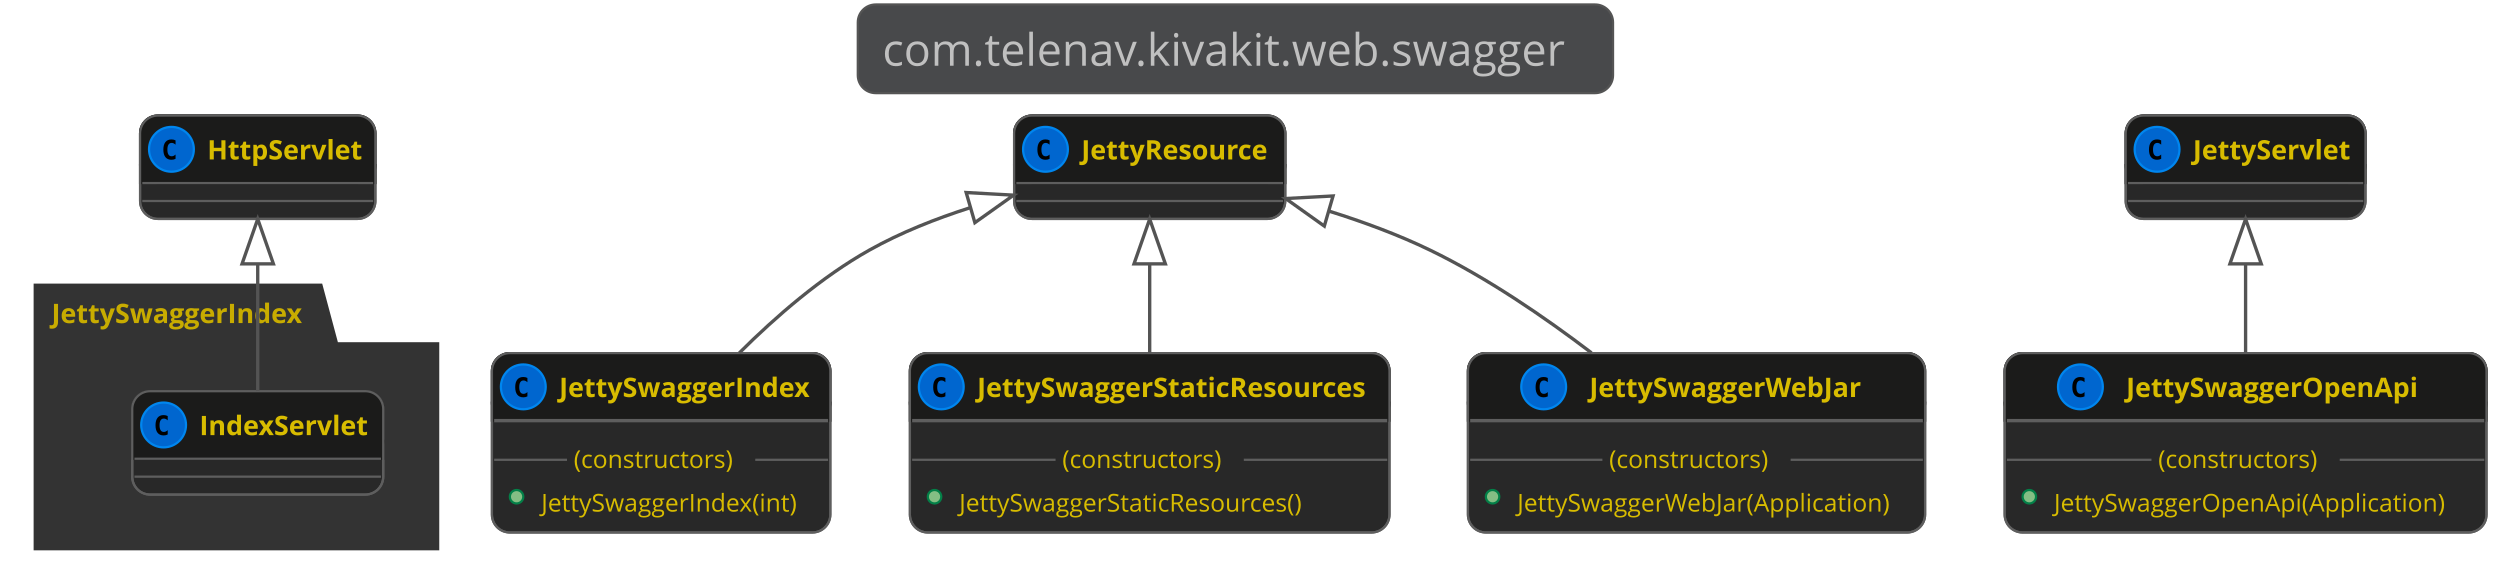
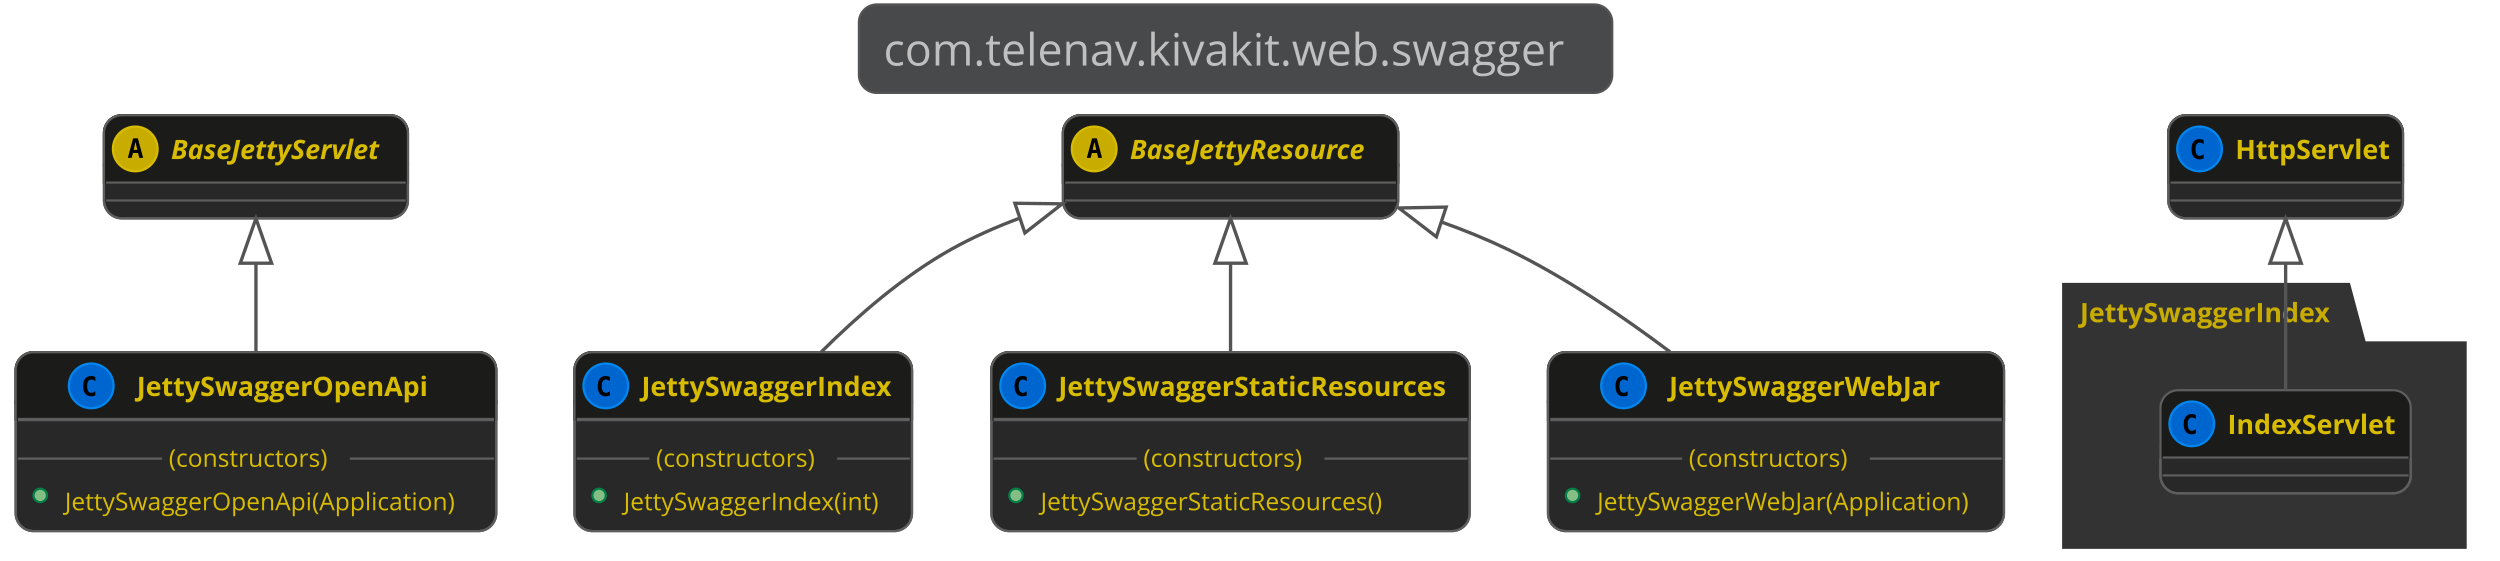
- <svg xmlns="http://www.w3.org/2000/svg" contentScriptType="application/ecmascript" contentStyleType="text/css" height="261.458px" preserveAspectRatio="none" style="width:1162px;height:261px;background:#333333;" version="1.1" viewBox="0 0 1162 261" width="1162.5px" zoomAndPan="magnify">
+ <svg xmlns="http://www.w3.org/2000/svg" contentScriptType="application/ecmascript" contentStyleType="text/css" height="261.458px" preserveAspectRatio="none" style="width:1165px;height:261px;background:#333333;" version="1.1" viewBox="0 0 1165 261" width="1165.625px" zoomAndPan="magnify">
  <defs />
  <g>
-     <rect fill="#48494B" height="41.203" rx="8.333" ry="8.333" style="stroke:#545454;stroke-width:1.042;" width="351.042" x="398.698" y="2.083" />
-     <text fill="#C0C0C0" font-family="Open Sans,Avenir,Nunito,Arial,Helvetica,SansSerif" font-size="20.833" lengthAdjust="spacing" textLength="328.125" x="410.156" y="30.558">com.telenav.kivakit.web.swagger</text>
-     <polygon fill="#333333" points="16.667,132.869,148.958,132.869,156.25,160.091,203.125,160.091,203.125,254.744,16.667,254.744,16.667,132.869" style="stroke:#333333;stroke-width:2.083;" />
-     <line style="stroke:#333333;stroke-width:2.083;" x1="16.667" x2="156.25" y1="160.091" y2="160.091" />
-     <text fill="#C8AC00" font-family="Open Sans,Avenir,Nunito,Arial,Helvetica,SansSerif" font-size="12.5" font-weight="bold" lengthAdjust="spacing" textLength="119.792" x="23.958" y="150.163">JettySwaggerIndex</text>
-     <rect codeLine="7" fill="#282828" height="48.055" id="JettySwaggerIndex.IndexServlet" rx="8.333" ry="8.333" style="stroke:#5E5E5E;stroke-width:1.042;" width="116.667" x="61.458" y="181.828" />
-     <rect fill="#1B1B1A" height="31.388" rx="8.333" ry="8.333" style="stroke:#1B1B1A;stroke-width:1.042;" width="116.667" x="61.458" y="181.828" />
-     <rect fill="#1B1B1A" height="8.333" style="stroke:#1B1B1A;stroke-width:1.042;" width="116.667" x="61.458" y="204.883" />
-     <rect codeLine="7" fill="none" height="48.055" id="JettySwaggerIndex.IndexServlet" rx="8.333" ry="8.333" style="stroke:#5E5E5E;stroke-width:1.042;" width="116.667" x="61.458" y="181.828" />
-     <ellipse cx="76.042" cy="197.522" fill="#0066CF" rx="10.417" ry="10.417" style="stroke:#0086EF;stroke-width:1.042;" />
-     <path d="M77.952,201.947 Q77.525,202.167 77.055,202.277 Q76.585,202.387 76.066,202.387 Q74.223,202.387 73.252,201.172 Q72.282,199.957 72.282,197.662 Q72.282,195.361 73.252,194.147 Q74.223,192.932 76.066,192.932 Q76.585,192.932 77.061,193.042 Q77.537,193.152 77.952,193.372 L77.952,195.374 Q77.488,194.946 77.052,194.748 Q76.615,194.55 76.151,194.55 Q75.163,194.55 74.659,195.334 Q74.156,196.118 74.156,197.662 Q74.156,199.2 74.659,199.985 Q75.163,200.769 76.151,200.769 Q76.615,200.769 77.052,200.571 Q77.488,200.372 77.952,199.945 Z " fill="#000000" />
-     <text fill="#D8BC00" font-family="Open Sans,Avenir,Nunito,Arial,Helvetica,SansSerif" font-size="12.5" font-weight="bold" lengthAdjust="spacing" textLength="79.167" x="92.708" y="202.246">IndexServlet</text>
-     <line style="stroke:#5E5E5E;stroke-width:1.042;" x1="62.5" x2="177.083" y1="213.216" y2="213.216" />
-     <line style="stroke:#5E5E5E;stroke-width:1.042;" x1="62.5" x2="177.083" y1="221.549" y2="221.549" />
-     <rect fill="#282828" height="48.055" id="HttpServlet" rx="8.333" ry="8.333" style="stroke:#5E5E5E;stroke-width:1.042;" width="109.375" x="65.104" y="53.703" />
-     <rect fill="#1B1B1A" height="31.388" rx="8.333" ry="8.333" style="stroke:#1B1B1A;stroke-width:1.042;" width="109.375" x="65.104" y="53.703" />
-     <rect fill="#1B1B1A" height="8.333" style="stroke:#1B1B1A;stroke-width:1.042;" width="109.375" x="65.104" y="76.758" />
-     <rect fill="none" height="48.055" id="HttpServlet" rx="8.333" ry="8.333" style="stroke:#5E5E5E;stroke-width:1.042;" width="109.375" x="65.104" y="53.703" />
-     <ellipse cx="79.688" cy="69.397" fill="#0066CF" rx="10.417" ry="10.417" style="stroke:#0086EF;stroke-width:1.042;" />
-     <path d="M81.598,73.822 Q81.171,74.042 80.701,74.152 Q80.231,74.261 79.712,74.261 Q77.869,74.261 76.898,73.047 Q75.928,71.832 75.928,69.537 Q75.928,67.236 76.898,66.022 Q77.869,64.807 79.712,64.807 Q80.231,64.807 80.707,64.917 Q81.183,65.027 81.598,65.247 L81.598,67.249 Q81.134,66.821 80.698,66.623 Q80.261,66.425 79.797,66.425 Q78.809,66.425 78.305,67.209 Q77.802,67.993 77.802,69.537 Q77.802,71.075 78.305,71.86 Q78.809,72.644 79.797,72.644 Q80.261,72.644 80.698,72.446 Q81.134,72.247 81.598,71.82 Z " fill="#000000" />
-     <text fill="#D8BC00" font-family="Open Sans,Avenir,Nunito,Arial,Helvetica,SansSerif" font-size="12.5" font-weight="bold" lengthAdjust="spacing" textLength="71.875" x="96.354" y="74.121">HttpServlet</text>
-     <line style="stroke:#5E5E5E;stroke-width:1.042;" x1="66.146" x2="173.438" y1="85.091" y2="85.091" />
-     <line style="stroke:#5E5E5E;stroke-width:1.042;" x1="66.146" x2="173.438" y1="93.424" y2="93.424" />
-     <rect fill="#282828" height="48.055" id="JettyResource" rx="8.333" ry="8.333" style="stroke:#5E5E5E;stroke-width:1.042;" width="126.042" x="471.354" y="53.703" />
-     <rect fill="#1B1B1A" height="31.388" rx="8.333" ry="8.333" style="stroke:#1B1B1A;stroke-width:1.042;" width="126.042" x="471.354" y="53.703" />
-     <rect fill="#1B1B1A" height="8.333" style="stroke:#1B1B1A;stroke-width:1.042;" width="126.042" x="471.354" y="76.758" />
-     <rect fill="none" height="48.055" id="JettyResource" rx="8.333" ry="8.333" style="stroke:#5E5E5E;stroke-width:1.042;" width="126.042" x="471.354" y="53.703" />
-     <ellipse cx="485.938" cy="69.397" fill="#0066CF" rx="10.417" ry="10.417" style="stroke:#0086EF;stroke-width:1.042;" />
-     <path d="M487.848,73.822 Q487.421,74.042 486.951,74.152 Q486.481,74.261 485.962,74.261 Q484.119,74.261 483.148,73.047 Q482.178,71.832 482.178,69.537 Q482.178,67.236 483.148,66.022 Q484.119,64.807 485.962,64.807 Q486.481,64.807 486.957,64.917 Q487.433,65.027 487.848,65.247 L487.848,67.249 Q487.384,66.821 486.948,66.623 Q486.511,66.425 486.047,66.425 Q485.059,66.425 484.555,67.209 Q484.051,67.993 484.051,69.537 Q484.051,71.075 484.555,71.86 Q485.059,72.644 486.047,72.644 Q486.511,72.644 486.948,72.446 Q487.384,72.247 487.848,71.82 Z " fill="#000000" />
-     <text fill="#D8BC00" font-family="Open Sans,Avenir,Nunito,Arial,Helvetica,SansSerif" font-size="12.5" font-weight="bold" lengthAdjust="spacing" textLength="88.542" x="502.604" y="74.121">JettyResource</text>
-     <line style="stroke:#5E5E5E;stroke-width:1.042;" x1="472.396" x2="596.354" y1="85.091" y2="85.091" />
-     <line style="stroke:#5E5E5E;stroke-width:1.042;" x1="472.396" x2="596.354" y1="93.424" y2="93.424" />
-     <rect codeLine="12" fill="#282828" height="83.378" id="JettySwaggerIndex" rx="8.333" ry="8.333" style="stroke:#5E5E5E;stroke-width:1.042;" width="157.292" x="228.646" y="164.119" />
-     <rect fill="#1B1B1A" height="31.388" rx="8.333" ry="8.333" style="stroke:#1B1B1A;stroke-width:1.042;" width="157.292" x="228.646" y="164.119" />
-     <rect fill="#1B1B1A" height="8.333" style="stroke:#1B1B1A;stroke-width:1.042;" width="157.292" x="228.646" y="187.174" />
-     <rect codeLine="12" fill="none" height="83.378" id="JettySwaggerIndex" rx="8.333" ry="8.333" style="stroke:#5E5E5E;stroke-width:1.042;" width="157.292" x="228.646" y="164.119" />
-     <ellipse cx="243.229" cy="179.814" fill="#0066CF" rx="10.417" ry="10.417" style="stroke:#0086EF;stroke-width:1.042;" />
-     <path d="M245.14,184.239 Q244.712,184.458 244.242,184.568 Q243.772,184.678 243.254,184.678 Q241.41,184.678 240.44,183.464 Q239.469,182.249 239.469,179.954 Q239.469,177.653 240.44,176.438 Q241.41,175.224 243.254,175.224 Q243.772,175.224 244.249,175.334 Q244.725,175.444 245.14,175.663 L245.14,177.665 Q244.676,177.238 244.239,177.04 Q243.803,176.841 243.339,176.841 Q242.35,176.841 241.847,177.625 Q241.343,178.41 241.343,179.954 Q241.343,181.492 241.847,182.276 Q242.35,183.061 243.339,183.061 Q243.803,183.061 244.239,182.862 Q244.676,182.664 245.14,182.237 Z " fill="#000000" />
-     <text fill="#D8BC00" font-family="Open Sans,Avenir,Nunito,Arial,Helvetica,SansSerif" font-size="12.5" font-weight="bold" lengthAdjust="spacing" textLength="119.792" x="259.896" y="184.538">JettySwaggerIndex</text>
-     <line style="stroke:#5E5E5E;stroke-width:1.562;" x1="229.688" x2="384.896" y1="195.508" y2="195.508" />
-     <ellipse cx="240.104" cy="230.878" fill="#84BE84" rx="3.125" ry="3.125" style="stroke:#038048;stroke-width:1.042;" />
-     <text fill="#D8BC00" font-family="Open Sans,Avenir,Nunito,Arial,Helvetica,SansSerif" font-size="11.458" lengthAdjust="spacing" textLength="125" x="251.562" y="237.789">JettySwaggerIndex(int)</text>
-     <line style="stroke:#5E5E5E;stroke-width:1.042;" x1="229.688" x2="263.542" y1="213.714" y2="213.714" />
-     <text fill="#D8BC00" font-family="Open Sans,Avenir,Nunito,Arial,Helvetica,SansSerif" font-size="11.458" lengthAdjust="spacing" textLength="81.25" x="266.667" y="217.523">(constructors)</text>
-     <line style="stroke:#5E5E5E;stroke-width:1.042;" x1="351.042" x2="384.896" y1="213.714" y2="213.714" />
-     <rect fill="#282828" height="48.055" id="JettyServlet" rx="8.333" ry="8.333" style="stroke:#5E5E5E;stroke-width:1.042;" width="111.458" x="988.021" y="53.703" />
-     <rect fill="#1B1B1A" height="31.388" rx="8.333" ry="8.333" style="stroke:#1B1B1A;stroke-width:1.042;" width="111.458" x="988.021" y="53.703" />
-     <rect fill="#1B1B1A" height="8.333" style="stroke:#1B1B1A;stroke-width:1.042;" width="111.458" x="988.021" y="76.758" />
-     <rect fill="none" height="48.055" id="JettyServlet" rx="8.333" ry="8.333" style="stroke:#5E5E5E;stroke-width:1.042;" width="111.458" x="988.021" y="53.703" />
-     <ellipse cx="1002.604" cy="69.397" fill="#0066CF" rx="10.417" ry="10.417" style="stroke:#0086EF;stroke-width:1.042;" />
-     <path d="M1004.515,73.822 Q1004.087,74.042 1003.617,74.152 Q1003.147,74.261 1002.629,74.261 Q1000.785,74.261 999.815,73.047 Q998.844,71.832 998.844,69.537 Q998.844,67.236 999.815,66.022 Q1000.785,64.807 1002.629,64.807 Q1003.147,64.807 1003.624,64.917 Q1004.1,65.027 1004.515,65.247 L1004.515,67.249 Q1004.051,66.821 1003.614,66.623 Q1003.178,66.425 1002.714,66.425 Q1001.725,66.425 1001.222,67.209 Q1000.718,67.993 1000.718,69.537 Q1000.718,71.075 1001.222,71.86 Q1001.725,72.644 1002.714,72.644 Q1003.178,72.644 1003.614,72.446 Q1004.051,72.247 1004.515,71.82 Z " fill="#000000" />
-     <text fill="#D8BC00" font-family="Open Sans,Avenir,Nunito,Arial,Helvetica,SansSerif" font-size="12.5" font-weight="bold" lengthAdjust="spacing" textLength="73.958" x="1019.271" y="74.121">JettyServlet</text>
-     <line style="stroke:#5E5E5E;stroke-width:1.042;" x1="989.062" x2="1098.438" y1="85.091" y2="85.091" />
-     <line style="stroke:#5E5E5E;stroke-width:1.042;" x1="989.062" x2="1098.438" y1="93.424" y2="93.424" />
-     <rect codeLine="19" fill="#282828" height="83.378" id="JettySwaggerOpenApi" rx="8.333" ry="8.333" style="stroke:#5E5E5E;stroke-width:1.042;" width="223.958" x="931.771" y="164.119" />
-     <rect fill="#1B1B1A" height="31.388" rx="8.333" ry="8.333" style="stroke:#1B1B1A;stroke-width:1.042;" width="223.958" x="931.771" y="164.119" />
-     <rect fill="#1B1B1A" height="8.333" style="stroke:#1B1B1A;stroke-width:1.042;" width="223.958" x="931.771" y="187.174" />
-     <rect codeLine="19" fill="none" height="83.378" id="JettySwaggerOpenApi" rx="8.333" ry="8.333" style="stroke:#5E5E5E;stroke-width:1.042;" width="223.958" x="931.771" y="164.119" />
-     <ellipse cx="966.979" cy="179.814" fill="#0066CF" rx="10.417" ry="10.417" style="stroke:#0086EF;stroke-width:1.042;" />
-     <path d="M968.89,184.239 Q968.462,184.458 967.992,184.568 Q967.522,184.678 967.004,184.678 Q965.16,184.678 964.19,183.464 Q963.219,182.249 963.219,179.954 Q963.219,177.653 964.19,176.438 Q965.16,175.224 967.004,175.224 Q967.522,175.224 967.999,175.334 Q968.475,175.444 968.89,175.663 L968.89,177.665 Q968.426,177.238 967.989,177.04 Q967.553,176.841 967.089,176.841 Q966.1,176.841 965.597,177.625 Q965.093,178.41 965.093,179.954 Q965.093,181.492 965.597,182.276 Q966.1,183.061 967.089,183.061 Q967.553,183.061 967.989,182.862 Q968.426,182.664 968.89,182.237 Z " fill="#000000" />
-     <text fill="#D8BC00" font-family="Open Sans,Avenir,Nunito,Arial,Helvetica,SansSerif" font-size="12.5" font-weight="bold" lengthAdjust="spacing" textLength="140.625" x="988.229" y="184.538">JettySwaggerOpenApi</text>
-     <line style="stroke:#5E5E5E;stroke-width:1.562;" x1="932.812" x2="1154.688" y1="195.508" y2="195.508" />
-     <ellipse cx="943.229" cy="230.878" fill="#84BE84" rx="3.125" ry="3.125" style="stroke:#038048;stroke-width:1.042;" />
-     <text fill="#D8BC00" font-family="Open Sans,Avenir,Nunito,Arial,Helvetica,SansSerif" font-size="11.458" lengthAdjust="spacing" textLength="191.667" x="954.688" y="237.789">JettySwaggerOpenApi(Application)</text>
-     <line style="stroke:#5E5E5E;stroke-width:1.042;" x1="932.812" x2="1000" y1="213.714" y2="213.714" />
-     <text fill="#D8BC00" font-family="Open Sans,Avenir,Nunito,Arial,Helvetica,SansSerif" font-size="11.458" lengthAdjust="spacing" textLength="81.25" x="1003.125" y="217.523">(constructors)</text>
-     <line style="stroke:#5E5E5E;stroke-width:1.042;" x1="1087.5" x2="1154.688" y1="213.714" y2="213.714" />
-     <rect codeLine="26" fill="#282828" height="83.378" id="JettySwaggerStaticResources" rx="8.333" ry="8.333" style="stroke:#5E5E5E;stroke-width:1.042;" width="222.917" x="422.917" y="164.119" />
-     <rect fill="#1B1B1A" height="31.388" rx="8.333" ry="8.333" style="stroke:#1B1B1A;stroke-width:1.042;" width="222.917" x="422.917" y="164.119" />
-     <rect fill="#1B1B1A" height="8.333" style="stroke:#1B1B1A;stroke-width:1.042;" width="222.917" x="422.917" y="187.174" />
-     <rect codeLine="26" fill="none" height="83.378" id="JettySwaggerStaticResources" rx="8.333" ry="8.333" style="stroke:#5E5E5E;stroke-width:1.042;" width="222.917" x="422.917" y="164.119" />
-     <ellipse cx="437.5" cy="179.814" fill="#0066CF" rx="10.417" ry="10.417" style="stroke:#0086EF;stroke-width:1.042;" />
-     <path d="M439.41,184.239 Q438.983,184.458 438.513,184.568 Q438.043,184.678 437.524,184.678 Q435.681,184.678 434.711,183.464 Q433.74,182.249 433.74,179.954 Q433.74,177.653 434.711,176.438 Q435.681,175.224 437.524,175.224 Q438.043,175.224 438.519,175.334 Q438.995,175.444 439.41,175.663 L439.41,177.665 Q438.947,177.238 438.51,177.04 Q438.074,176.841 437.61,176.841 Q436.621,176.841 436.118,177.625 Q435.614,178.41 435.614,179.954 Q435.614,181.492 436.118,182.276 Q436.621,183.061 437.61,183.061 Q438.074,183.061 438.51,182.862 Q438.947,182.664 439.41,182.237 Z " fill="#000000" />
-     <text fill="#D8BC00" font-family="Open Sans,Avenir,Nunito,Arial,Helvetica,SansSerif" font-size="12.5" font-weight="bold" lengthAdjust="spacing" textLength="185.417" x="454.167" y="184.538">JettySwaggerStaticResources</text>
-     <line style="stroke:#5E5E5E;stroke-width:1.562;" x1="423.958" x2="644.792" y1="195.508" y2="195.508" />
-     <ellipse cx="434.375" cy="230.878" fill="#84BE84" rx="3.125" ry="3.125" style="stroke:#038048;stroke-width:1.042;" />
-     <text fill="#D8BC00" font-family="Open Sans,Avenir,Nunito,Arial,Helvetica,SansSerif" font-size="11.458" lengthAdjust="spacing" textLength="167.708" x="445.833" y="237.789">JettySwaggerStaticResources()</text>
-     <line style="stroke:#5E5E5E;stroke-width:1.042;" x1="423.958" x2="490.625" y1="213.714" y2="213.714" />
-     <text fill="#D8BC00" font-family="Open Sans,Avenir,Nunito,Arial,Helvetica,SansSerif" font-size="11.458" lengthAdjust="spacing" textLength="81.25" x="493.75" y="217.523">(constructors)</text>
-     <line style="stroke:#5E5E5E;stroke-width:1.042;" x1="578.125" x2="644.792" y1="213.714" y2="213.714" />
-     <rect codeLine="33" fill="#282828" height="83.378" id="JettySwaggerWebJar" rx="8.333" ry="8.333" style="stroke:#5E5E5E;stroke-width:1.042;" width="212.5" x="682.292" y="164.119" />
-     <rect fill="#1B1B1A" height="31.388" rx="8.333" ry="8.333" style="stroke:#1B1B1A;stroke-width:1.042;" width="212.5" x="682.292" y="164.119" />
-     <rect fill="#1B1B1A" height="8.333" style="stroke:#1B1B1A;stroke-width:1.042;" width="212.5" x="682.292" y="187.174" />
-     <rect codeLine="33" fill="none" height="83.378" id="JettySwaggerWebJar" rx="8.333" ry="8.333" style="stroke:#5E5E5E;stroke-width:1.042;" width="212.5" x="682.292" y="164.119" />
-     <ellipse cx="717.5" cy="179.814" fill="#0066CF" rx="10.417" ry="10.417" style="stroke:#0086EF;stroke-width:1.042;" />
-     <path d="M719.41,184.239 Q718.983,184.458 718.513,184.568 Q718.043,184.678 717.524,184.678 Q715.681,184.678 714.711,183.464 Q713.74,182.249 713.74,179.954 Q713.74,177.653 714.711,176.438 Q715.681,175.224 717.524,175.224 Q718.043,175.224 718.519,175.334 Q718.995,175.444 719.41,175.663 L719.41,177.665 Q718.947,177.238 718.51,177.04 Q718.074,176.841 717.61,176.841 Q716.621,176.841 716.118,177.625 Q715.614,178.41 715.614,179.954 Q715.614,181.492 716.118,182.276 Q716.621,183.061 717.61,183.061 Q718.074,183.061 718.51,182.862 Q718.947,182.664 719.41,182.237 Z " fill="#000000" />
-     <text fill="#D8BC00" font-family="Open Sans,Avenir,Nunito,Arial,Helvetica,SansSerif" font-size="12.5" font-weight="bold" lengthAdjust="spacing" textLength="129.167" x="738.75" y="184.538">JettySwaggerWebJar</text>
-     <line style="stroke:#5E5E5E;stroke-width:1.562;" x1="683.333" x2="893.75" y1="195.508" y2="195.508" />
-     <ellipse cx="693.75" cy="230.878" fill="#84BE84" rx="3.125" ry="3.125" style="stroke:#038048;stroke-width:1.042;" />
-     <text fill="#D8BC00" font-family="Open Sans,Avenir,Nunito,Arial,Helvetica,SansSerif" font-size="11.458" lengthAdjust="spacing" textLength="180.208" x="705.208" y="237.789">JettySwaggerWebJar(Application)</text>
-     <line style="stroke:#5E5E5E;stroke-width:1.042;" x1="683.333" x2="744.792" y1="213.714" y2="213.714" />
-     <text fill="#D8BC00" font-family="Open Sans,Avenir,Nunito,Arial,Helvetica,SansSerif" font-size="11.458" lengthAdjust="spacing" textLength="81.25" x="747.917" y="217.523">(constructors)</text>
-     <line style="stroke:#5E5E5E;stroke-width:1.042;" x1="832.292" x2="893.75" y1="213.714" y2="213.714" />
-     <path codeLine="6" d="M119.792,122.953 C119.792,142.797 119.792,165.38 119.792,181.776 " fill="none" id="HttpServlet-backto-JettySwaggerIndex.IndexServlet" style="stroke:#545454;stroke-width:1.562;" />
-     <polygon fill="none" points="112.5,122.651,119.792,101.817,127.083,122.651,112.5,122.651" style="stroke:#545454;stroke-width:1.562;" />
-     <path codeLine="11" d="M451.021,96.515 C434.927,101.651 418.594,108.12 404.167,116.203 C381.896,128.672 360.573,147.172 343.625,164.047 " fill="none" id="JettyResource-backto-JettySwaggerIndex" style="stroke:#545454;stroke-width:1.562;" />
-     <polygon fill="none" points="449.073,89.484,471.115,90.703,453.125,103.495,449.073,89.484" style="stroke:#545454;stroke-width:1.562;" />
-     <path codeLine="18" d="M1043.75,122.682 C1043.75,136.078 1043.75,150.744 1043.75,163.922 " fill="none" id="JettyServlet-backto-JettySwaggerOpenApi" style="stroke:#545454;stroke-width:1.562;" />
-     <polygon fill="none" points="1036.458,122.651,1043.75,101.817,1051.042,122.651,1036.458,122.651" style="stroke:#545454;stroke-width:1.562;" />
-     <path codeLine="25" d="M534.375,122.682 C534.375,136.078 534.375,150.744 534.375,163.922 " fill="none" id="JettyResource-backto-JettySwaggerStaticResources" style="stroke:#545454;stroke-width:1.562;" />
-     <polygon fill="none" points="527.083,122.651,534.375,101.817,541.667,122.651,527.083,122.651" style="stroke:#545454;stroke-width:1.562;" />
-     <path codeLine="32" d="M617.76,98.14 C633.667,103.12 649.927,109.12 664.583,116.203 C691.01,128.984 717.823,147.328 739.729,164.005 " fill="none" id="JettyResource-backto-JettySwaggerWebJar" style="stroke:#545454;stroke-width:1.562;" />
-     <polygon fill="none" points="615.542,105.088,597.562,92.276,619.604,91.088,615.542,105.088" style="stroke:#545454;stroke-width:1.562;" />
+     <rect fill="#48494B" height="41.203" rx="8.333" ry="8.333" style="stroke:#545454;stroke-width:1.042;" width="351.042" x="400.26" y="2.083" />
+     <text fill="#C0C0C0" font-family="Open Sans,Avenir,Nunito,Arial,Helvetica,SansSerif" font-size="20.833" lengthAdjust="spacing" textLength="328.125" x="411.719" y="30.558">com.telenav.kivakit.web.swagger</text>
+     <polygon fill="#333333" points="961.979,132.869,1094.271,132.869,1101.562,160.091,1148.438,160.091,1148.438,254.744,961.979,254.744,961.979,132.869" style="stroke:#333333;stroke-width:2.083;" />
+     <line style="stroke:#333333;stroke-width:2.083;" x1="961.979" x2="1101.562" y1="160.091" y2="160.091" />
+     <text fill="#C8AC00" font-family="Open Sans,Avenir,Nunito,Arial,Helvetica,SansSerif" font-size="12.5" font-weight="bold" lengthAdjust="spacing" textLength="119.792" x="969.271" y="150.163">JettySwaggerIndex</text>
+     <rect codeLine="10" fill="#282828" height="48.055" id="JettySwaggerIndex.IndexServlet" rx="8.333" ry="8.333" style="stroke:#5E5E5E;stroke-width:1.042;" width="116.667" x="1006.771" y="181.828" />
+     <rect fill="#1B1B1A" height="31.388" rx="8.333" ry="8.333" style="stroke:#1B1B1A;stroke-width:1.042;" width="116.667" x="1006.771" y="181.828" />
+     <rect fill="#1B1B1A" height="8.333" style="stroke:#1B1B1A;stroke-width:1.042;" width="116.667" x="1006.771" y="204.883" />
+     <rect codeLine="10" fill="none" height="48.055" id="JettySwaggerIndex.IndexServlet" rx="8.333" ry="8.333" style="stroke:#5E5E5E;stroke-width:1.042;" width="116.667" x="1006.771" y="181.828" />
+     <ellipse cx="1021.354" cy="197.522" fill="#0066CF" rx="10.417" ry="10.417" style="stroke:#0086EF;stroke-width:1.042;" />
+     <path d="M1023.265,201.947 Q1022.837,202.167 1022.367,202.277 Q1021.897,202.387 1021.379,202.387 Q1019.535,202.387 1018.565,201.172 Q1017.594,199.957 1017.594,197.662 Q1017.594,195.361 1018.565,194.147 Q1019.535,192.932 1021.379,192.932 Q1021.897,192.932 1022.374,193.042 Q1022.85,193.152 1023.265,193.372 L1023.265,195.374 Q1022.801,194.946 1022.364,194.748 Q1021.928,194.55 1021.464,194.55 Q1020.475,194.55 1019.972,195.334 Q1019.468,196.118 1019.468,197.662 Q1019.468,199.2 1019.972,199.985 Q1020.475,200.769 1021.464,200.769 Q1021.928,200.769 1022.364,200.571 Q1022.801,200.372 1023.265,199.945 Z " fill="#000000" />
+     <text fill="#D8BC00" font-family="Open Sans,Avenir,Nunito,Arial,Helvetica,SansSerif" font-size="12.5" font-weight="bold" lengthAdjust="spacing" textLength="79.167" x="1038.021" y="202.246">IndexServlet</text>
+     <line style="stroke:#5E5E5E;stroke-width:1.042;" x1="1007.812" x2="1122.396" y1="213.216" y2="213.216" />
+     <line style="stroke:#5E5E5E;stroke-width:1.042;" x1="1007.812" x2="1122.396" y1="221.549" y2="221.549" />
+     <rect codeLine="6" fill="#282828" height="48.055" id="BaseJettyServlet" rx="8.333" ry="8.333" style="stroke:#5E5E5E;stroke-width:1.042;" width="141.667" x="48.438" y="53.703" />
+     <rect fill="#1B1B1A" height="31.388" rx="8.333" ry="8.333" style="stroke:#1B1B1A;stroke-width:1.042;" width="141.667" x="48.438" y="53.703" />
+     <rect fill="#1B1B1A" height="8.333" style="stroke:#1B1B1A;stroke-width:1.042;" width="141.667" x="48.438" y="76.758" />
+     <rect codeLine="6" fill="none" height="48.055" id="BaseJettyServlet" rx="8.333" ry="8.333" style="stroke:#5E5E5E;stroke-width:1.042;" width="141.667" x="48.438" y="53.703" />
+     <ellipse cx="63.021" cy="69.397" fill="#C8AC00" rx="10.417" ry="10.417" style="stroke:#D8BC00;stroke-width:1.042;" />
+     <path d="M63.135,66.099 L62.286,69.828 L63.989,69.828 Z M62.036,64.451 L64.24,64.451 L66.699,73.564 L64.899,73.564 L64.337,71.311 L61.926,71.311 L61.377,73.564 L59.576,73.564 Z " fill="#000000" />
+     <text fill="#D8BC00" font-family="Open Sans,Avenir,Nunito,Arial,Helvetica,SansSerif" font-size="12.5" font-style="italic" font-weight="bold" lengthAdjust="spacing" textLength="104.167" x="79.688" y="74.121">BaseJettyServlet</text>
+     <line style="stroke:#5E5E5E;stroke-width:1.042;" x1="49.479" x2="189.062" y1="85.091" y2="85.091" />
+     <line style="stroke:#5E5E5E;stroke-width:1.042;" x1="49.479" x2="189.062" y1="93.424" y2="93.424" />
+     <rect codeLine="7" fill="#282828" height="48.055" id="BaseJettyResource" rx="8.333" ry="8.333" style="stroke:#5E5E5E;stroke-width:1.042;" width="156.25" x="495.312" y="53.703" />
+     <rect fill="#1B1B1A" height="31.388" rx="8.333" ry="8.333" style="stroke:#1B1B1A;stroke-width:1.042;" width="156.25" x="495.312" y="53.703" />
+     <rect fill="#1B1B1A" height="8.333" style="stroke:#1B1B1A;stroke-width:1.042;" width="156.25" x="495.312" y="76.758" />
+     <rect codeLine="7" fill="none" height="48.055" id="BaseJettyResource" rx="8.333" ry="8.333" style="stroke:#5E5E5E;stroke-width:1.042;" width="156.25" x="495.312" y="53.703" />
+     <ellipse cx="509.896" cy="69.397" fill="#C8AC00" rx="10.417" ry="10.417" style="stroke:#D8BC00;stroke-width:1.042;" />
+     <path d="M510.01,66.099 L509.161,69.828 L510.864,69.828 Z M508.911,64.451 L511.115,64.451 L513.574,73.564 L511.774,73.564 L511.212,71.311 L508.801,71.311 L508.252,73.564 L506.451,73.564 Z " fill="#000000" />
+     <text fill="#D8BC00" font-family="Open Sans,Avenir,Nunito,Arial,Helvetica,SansSerif" font-size="12.5" font-style="italic" font-weight="bold" lengthAdjust="spacing" textLength="118.75" x="526.562" y="74.121">BaseJettyResource</text>
+     <line style="stroke:#5E5E5E;stroke-width:1.042;" x1="496.354" x2="650.521" y1="85.091" y2="85.091" />
+     <line style="stroke:#5E5E5E;stroke-width:1.042;" x1="496.354" x2="650.521" y1="93.424" y2="93.424" />
+     <rect fill="#282828" height="48.055" id="HttpServlet" rx="8.333" ry="8.333" style="stroke:#5E5E5E;stroke-width:1.042;" width="109.375" x="1010.417" y="53.703" />
+     <rect fill="#1B1B1A" height="31.388" rx="8.333" ry="8.333" style="stroke:#1B1B1A;stroke-width:1.042;" width="109.375" x="1010.417" y="53.703" />
+     <rect fill="#1B1B1A" height="8.333" style="stroke:#1B1B1A;stroke-width:1.042;" width="109.375" x="1010.417" y="76.758" />
+     <rect fill="none" height="48.055" id="HttpServlet" rx="8.333" ry="8.333" style="stroke:#5E5E5E;stroke-width:1.042;" width="109.375" x="1010.417" y="53.703" />
+     <ellipse cx="1025" cy="69.397" fill="#0066CF" rx="10.417" ry="10.417" style="stroke:#0086EF;stroke-width:1.042;" />
+     <path d="M1026.91,73.822 Q1026.483,74.042 1026.013,74.152 Q1025.543,74.261 1025.024,74.261 Q1023.181,74.261 1022.211,73.047 Q1021.24,71.832 1021.24,69.537 Q1021.24,67.236 1022.211,66.022 Q1023.181,64.807 1025.024,64.807 Q1025.543,64.807 1026.019,64.917 Q1026.495,65.027 1026.91,65.247 L1026.91,67.249 Q1026.447,66.821 1026.01,66.623 Q1025.574,66.425 1025.11,66.425 Q1024.121,66.425 1023.618,67.209 Q1023.114,67.993 1023.114,69.537 Q1023.114,71.075 1023.618,71.86 Q1024.121,72.644 1025.11,72.644 Q1025.574,72.644 1026.01,72.446 Q1026.447,72.247 1026.91,71.82 Z " fill="#000000" />
+     <text fill="#D8BC00" font-family="Open Sans,Avenir,Nunito,Arial,Helvetica,SansSerif" font-size="12.5" font-weight="bold" lengthAdjust="spacing" textLength="71.875" x="1041.667" y="74.121">HttpServlet</text>
+     <line style="stroke:#5E5E5E;stroke-width:1.042;" x1="1011.458" x2="1118.75" y1="85.091" y2="85.091" />
+     <line style="stroke:#5E5E5E;stroke-width:1.042;" x1="1011.458" x2="1118.75" y1="93.424" y2="93.424" />
+     <rect codeLine="15" fill="#282828" height="83.378" id="JettySwaggerIndex" rx="8.333" ry="8.333" style="stroke:#5E5E5E;stroke-width:1.042;" width="157.292" x="267.708" y="164.119" />
+     <rect fill="#1B1B1A" height="31.388" rx="8.333" ry="8.333" style="stroke:#1B1B1A;stroke-width:1.042;" width="157.292" x="267.708" y="164.119" />
+     <rect fill="#1B1B1A" height="8.333" style="stroke:#1B1B1A;stroke-width:1.042;" width="157.292" x="267.708" y="187.174" />
+     <rect codeLine="15" fill="none" height="83.378" id="JettySwaggerIndex" rx="8.333" ry="8.333" style="stroke:#5E5E5E;stroke-width:1.042;" width="157.292" x="267.708" y="164.119" />
+     <ellipse cx="282.292" cy="179.814" fill="#0066CF" rx="10.417" ry="10.417" style="stroke:#0086EF;stroke-width:1.042;" />
+     <path d="M284.202,184.239 Q283.775,184.458 283.305,184.568 Q282.835,184.678 282.316,184.678 Q280.473,184.678 279.502,183.464 Q278.532,182.249 278.532,179.954 Q278.532,177.653 279.502,176.438 Q280.473,175.224 282.316,175.224 Q282.835,175.224 283.311,175.334 Q283.787,175.444 284.202,175.663 L284.202,177.665 Q283.738,177.238 283.302,177.04 Q282.865,176.841 282.401,176.841 Q281.413,176.841 280.909,177.625 Q280.406,178.41 280.406,179.954 Q280.406,181.492 280.909,182.276 Q281.413,183.061 282.401,183.061 Q282.865,183.061 283.302,182.862 Q283.738,182.664 284.202,182.237 Z " fill="#000000" />
+     <text fill="#D8BC00" font-family="Open Sans,Avenir,Nunito,Arial,Helvetica,SansSerif" font-size="12.5" font-weight="bold" lengthAdjust="spacing" textLength="119.792" x="298.958" y="184.538">JettySwaggerIndex</text>
+     <line style="stroke:#5E5E5E;stroke-width:1.562;" x1="268.75" x2="423.958" y1="195.508" y2="195.508" />
+     <ellipse cx="279.167" cy="230.878" fill="#84BE84" rx="3.125" ry="3.125" style="stroke:#038048;stroke-width:1.042;" />
+     <text fill="#D8BC00" font-family="Open Sans,Avenir,Nunito,Arial,Helvetica,SansSerif" font-size="11.458" lengthAdjust="spacing" textLength="125" x="290.625" y="237.789">JettySwaggerIndex(int)</text>
+     <line style="stroke:#5E5E5E;stroke-width:1.042;" x1="268.75" x2="302.604" y1="213.714" y2="213.714" />
+     <text fill="#D8BC00" font-family="Open Sans,Avenir,Nunito,Arial,Helvetica,SansSerif" font-size="11.458" lengthAdjust="spacing" textLength="81.25" x="305.729" y="217.523">(constructors)</text>
+     <line style="stroke:#5E5E5E;stroke-width:1.042;" x1="390.104" x2="423.958" y1="213.714" y2="213.714" />
+     <rect codeLine="22" fill="#282828" height="83.378" id="JettySwaggerOpenApi" rx="8.333" ry="8.333" style="stroke:#5E5E5E;stroke-width:1.042;" width="223.958" x="7.292" y="164.119" />
+     <rect fill="#1B1B1A" height="31.388" rx="8.333" ry="8.333" style="stroke:#1B1B1A;stroke-width:1.042;" width="223.958" x="7.292" y="164.119" />
+     <rect fill="#1B1B1A" height="8.333" style="stroke:#1B1B1A;stroke-width:1.042;" width="223.958" x="7.292" y="187.174" />
+     <rect codeLine="22" fill="none" height="83.378" id="JettySwaggerOpenApi" rx="8.333" ry="8.333" style="stroke:#5E5E5E;stroke-width:1.042;" width="223.958" x="7.292" y="164.119" />
+     <ellipse cx="42.5" cy="179.814" fill="#0066CF" rx="10.417" ry="10.417" style="stroke:#0086EF;stroke-width:1.042;" />
+     <path d="M44.41,184.239 Q43.983,184.458 43.513,184.568 Q43.043,184.678 42.524,184.678 Q40.681,184.678 39.711,183.464 Q38.74,182.249 38.74,179.954 Q38.74,177.653 39.711,176.438 Q40.681,175.224 42.524,175.224 Q43.043,175.224 43.519,175.334 Q43.995,175.444 44.41,175.663 L44.41,177.665 Q43.947,177.238 43.51,177.04 Q43.074,176.841 42.61,176.841 Q41.621,176.841 41.118,177.625 Q40.614,178.41 40.614,179.954 Q40.614,181.492 41.118,182.276 Q41.621,183.061 42.61,183.061 Q43.074,183.061 43.51,182.862 Q43.947,182.664 44.41,182.237 Z " fill="#000000" />
+     <text fill="#D8BC00" font-family="Open Sans,Avenir,Nunito,Arial,Helvetica,SansSerif" font-size="12.5" font-weight="bold" lengthAdjust="spacing" textLength="140.625" x="63.75" y="184.538">JettySwaggerOpenApi</text>
+     <line style="stroke:#5E5E5E;stroke-width:1.562;" x1="8.333" x2="230.208" y1="195.508" y2="195.508" />
+     <ellipse cx="18.75" cy="230.878" fill="#84BE84" rx="3.125" ry="3.125" style="stroke:#038048;stroke-width:1.042;" />
+     <text fill="#D8BC00" font-family="Open Sans,Avenir,Nunito,Arial,Helvetica,SansSerif" font-size="11.458" lengthAdjust="spacing" textLength="191.667" x="30.208" y="237.789">JettySwaggerOpenApi(Application)</text>
+     <line style="stroke:#5E5E5E;stroke-width:1.042;" x1="8.333" x2="75.521" y1="213.714" y2="213.714" />
+     <text fill="#D8BC00" font-family="Open Sans,Avenir,Nunito,Arial,Helvetica,SansSerif" font-size="11.458" lengthAdjust="spacing" textLength="81.25" x="78.646" y="217.523">(constructors)</text>
+     <line style="stroke:#5E5E5E;stroke-width:1.042;" x1="163.021" x2="230.208" y1="213.714" y2="213.714" />
+     <rect codeLine="29" fill="#282828" height="83.378" id="JettySwaggerStaticResources" rx="8.333" ry="8.333" style="stroke:#5E5E5E;stroke-width:1.042;" width="222.917" x="461.979" y="164.119" />
+     <rect fill="#1B1B1A" height="31.388" rx="8.333" ry="8.333" style="stroke:#1B1B1A;stroke-width:1.042;" width="222.917" x="461.979" y="164.119" />
+     <rect fill="#1B1B1A" height="8.333" style="stroke:#1B1B1A;stroke-width:1.042;" width="222.917" x="461.979" y="187.174" />
+     <rect codeLine="29" fill="none" height="83.378" id="JettySwaggerStaticResources" rx="8.333" ry="8.333" style="stroke:#5E5E5E;stroke-width:1.042;" width="222.917" x="461.979" y="164.119" />
+     <ellipse cx="476.562" cy="179.814" fill="#0066CF" rx="10.417" ry="10.417" style="stroke:#0086EF;stroke-width:1.042;" />
+     <path d="M478.473,184.239 Q478.046,184.458 477.576,184.568 Q477.106,184.678 476.587,184.678 Q474.744,184.678 473.773,183.464 Q472.803,182.249 472.803,179.954 Q472.803,177.653 473.773,176.438 Q474.744,175.224 476.587,175.224 Q477.106,175.224 477.582,175.334 Q478.058,175.444 478.473,175.663 L478.473,177.665 Q478.009,177.238 477.573,177.04 Q477.136,176.841 476.672,176.841 Q475.684,176.841 475.18,177.625 Q474.676,178.41 474.676,179.954 Q474.676,181.492 475.18,182.276 Q475.684,183.061 476.672,183.061 Q477.136,183.061 477.573,182.862 Q478.009,182.664 478.473,182.237 Z " fill="#000000" />
+     <text fill="#D8BC00" font-family="Open Sans,Avenir,Nunito,Arial,Helvetica,SansSerif" font-size="12.5" font-weight="bold" lengthAdjust="spacing" textLength="185.417" x="493.229" y="184.538">JettySwaggerStaticResources</text>
+     <line style="stroke:#5E5E5E;stroke-width:1.562;" x1="463.021" x2="683.854" y1="195.508" y2="195.508" />
+     <ellipse cx="473.438" cy="230.878" fill="#84BE84" rx="3.125" ry="3.125" style="stroke:#038048;stroke-width:1.042;" />
+     <text fill="#D8BC00" font-family="Open Sans,Avenir,Nunito,Arial,Helvetica,SansSerif" font-size="11.458" lengthAdjust="spacing" textLength="167.708" x="484.896" y="237.789">JettySwaggerStaticResources()</text>
+     <line style="stroke:#5E5E5E;stroke-width:1.042;" x1="463.021" x2="529.688" y1="213.714" y2="213.714" />
+     <text fill="#D8BC00" font-family="Open Sans,Avenir,Nunito,Arial,Helvetica,SansSerif" font-size="11.458" lengthAdjust="spacing" textLength="81.25" x="532.812" y="217.523">(constructors)</text>
+     <line style="stroke:#5E5E5E;stroke-width:1.042;" x1="617.188" x2="683.854" y1="213.714" y2="213.714" />
+     <rect codeLine="36" fill="#282828" height="83.378" id="JettySwaggerWebJar" rx="8.333" ry="8.333" style="stroke:#5E5E5E;stroke-width:1.042;" width="212.5" x="721.354" y="164.119" />
+     <rect fill="#1B1B1A" height="31.388" rx="8.333" ry="8.333" style="stroke:#1B1B1A;stroke-width:1.042;" width="212.5" x="721.354" y="164.119" />
+     <rect fill="#1B1B1A" height="8.333" style="stroke:#1B1B1A;stroke-width:1.042;" width="212.5" x="721.354" y="187.174" />
+     <rect codeLine="36" fill="none" height="83.378" id="JettySwaggerWebJar" rx="8.333" ry="8.333" style="stroke:#5E5E5E;stroke-width:1.042;" width="212.5" x="721.354" y="164.119" />
+     <ellipse cx="756.562" cy="179.814" fill="#0066CF" rx="10.417" ry="10.417" style="stroke:#0086EF;stroke-width:1.042;" />
+     <path d="M758.473,184.239 Q758.046,184.458 757.576,184.568 Q757.106,184.678 756.587,184.678 Q754.744,184.678 753.773,183.464 Q752.803,182.249 752.803,179.954 Q752.803,177.653 753.773,176.438 Q754.744,175.224 756.587,175.224 Q757.106,175.224 757.582,175.334 Q758.058,175.444 758.473,175.663 L758.473,177.665 Q758.009,177.238 757.573,177.04 Q757.136,176.841 756.672,176.841 Q755.684,176.841 755.18,177.625 Q754.677,178.41 754.677,179.954 Q754.677,181.492 755.18,182.276 Q755.684,183.061 756.672,183.061 Q757.136,183.061 757.573,182.862 Q758.009,182.664 758.473,182.237 Z " fill="#000000" />
+     <text fill="#D8BC00" font-family="Open Sans,Avenir,Nunito,Arial,Helvetica,SansSerif" font-size="12.5" font-weight="bold" lengthAdjust="spacing" textLength="129.167" x="777.812" y="184.538">JettySwaggerWebJar</text>
+     <line style="stroke:#5E5E5E;stroke-width:1.562;" x1="722.396" x2="932.812" y1="195.508" y2="195.508" />
+     <ellipse cx="732.812" cy="230.878" fill="#84BE84" rx="3.125" ry="3.125" style="stroke:#038048;stroke-width:1.042;" />
+     <text fill="#D8BC00" font-family="Open Sans,Avenir,Nunito,Arial,Helvetica,SansSerif" font-size="11.458" lengthAdjust="spacing" textLength="180.208" x="744.271" y="237.789">JettySwaggerWebJar(Application)</text>
+     <line style="stroke:#5E5E5E;stroke-width:1.042;" x1="722.396" x2="783.854" y1="213.714" y2="213.714" />
+     <text fill="#D8BC00" font-family="Open Sans,Avenir,Nunito,Arial,Helvetica,SansSerif" font-size="11.458" lengthAdjust="spacing" textLength="81.25" x="786.979" y="217.523">(constructors)</text>
+     <line style="stroke:#5E5E5E;stroke-width:1.042;" x1="871.354" x2="932.812" y1="213.714" y2="213.714" />
+     <path codeLine="9" d="M1065.104,122.953 C1065.104,142.797 1065.104,165.38 1065.104,181.776 " fill="none" id="HttpServlet-backto-JettySwaggerIndex.IndexServlet" style="stroke:#545454;stroke-width:1.562;" />
+     <polygon fill="none" points="1057.812,122.651,1065.104,101.817,1072.396,122.651,1057.812,122.651" style="stroke:#545454;stroke-width:1.562;" />
+     <path codeLine="14" d="M475.052,101.703 C464.01,105.828 453.167,110.64 443.229,116.203 C420.958,128.672 399.635,147.172 382.688,164.047 " fill="none" id="BaseJettyResource-backto-JettySwaggerIndex" style="stroke:#545454;stroke-width:1.562;" />
+     <polygon fill="none" points="472.938,94.724,495.01,94.984,477.594,108.546,472.938,94.724" style="stroke:#545454;stroke-width:1.562;" />
+     <path codeLine="21" d="M119.271,122.682 C119.271,136.078 119.271,150.744 119.271,163.922 " fill="none" id="BaseJettyServlet-backto-JettySwaggerOpenApi" style="stroke:#545454;stroke-width:1.562;" />
+     <polygon fill="none" points="111.979,122.651,119.271,101.817,126.562,122.651,111.979,122.651" style="stroke:#545454;stroke-width:1.562;" />
+     <path codeLine="28" d="M573.438,122.682 C573.438,136.078 573.438,150.744 573.438,163.922 " fill="none" id="BaseJettyResource-backto-JettySwaggerStaticResources" style="stroke:#545454;stroke-width:1.562;" />
+     <polygon fill="none" points="566.146,122.651,573.438,101.817,580.729,122.651,566.146,122.651" style="stroke:#545454;stroke-width:1.562;" />
+     <path codeLine="35" d="M671.656,103.442 C682.292,107.224 692.802,111.474 702.604,116.203 C729.188,129.026 756.219,147.38 778.312,164.047 " fill="none" id="BaseJettyResource-backto-JettySwaggerWebJar" style="stroke:#545454;stroke-width:1.562;" />
+     <polygon fill="none" points="669.354,110.359,651.844,96.921,673.917,96.505,669.354,110.359" style="stroke:#545454;stroke-width:1.562;" />
  </g>
</svg>
